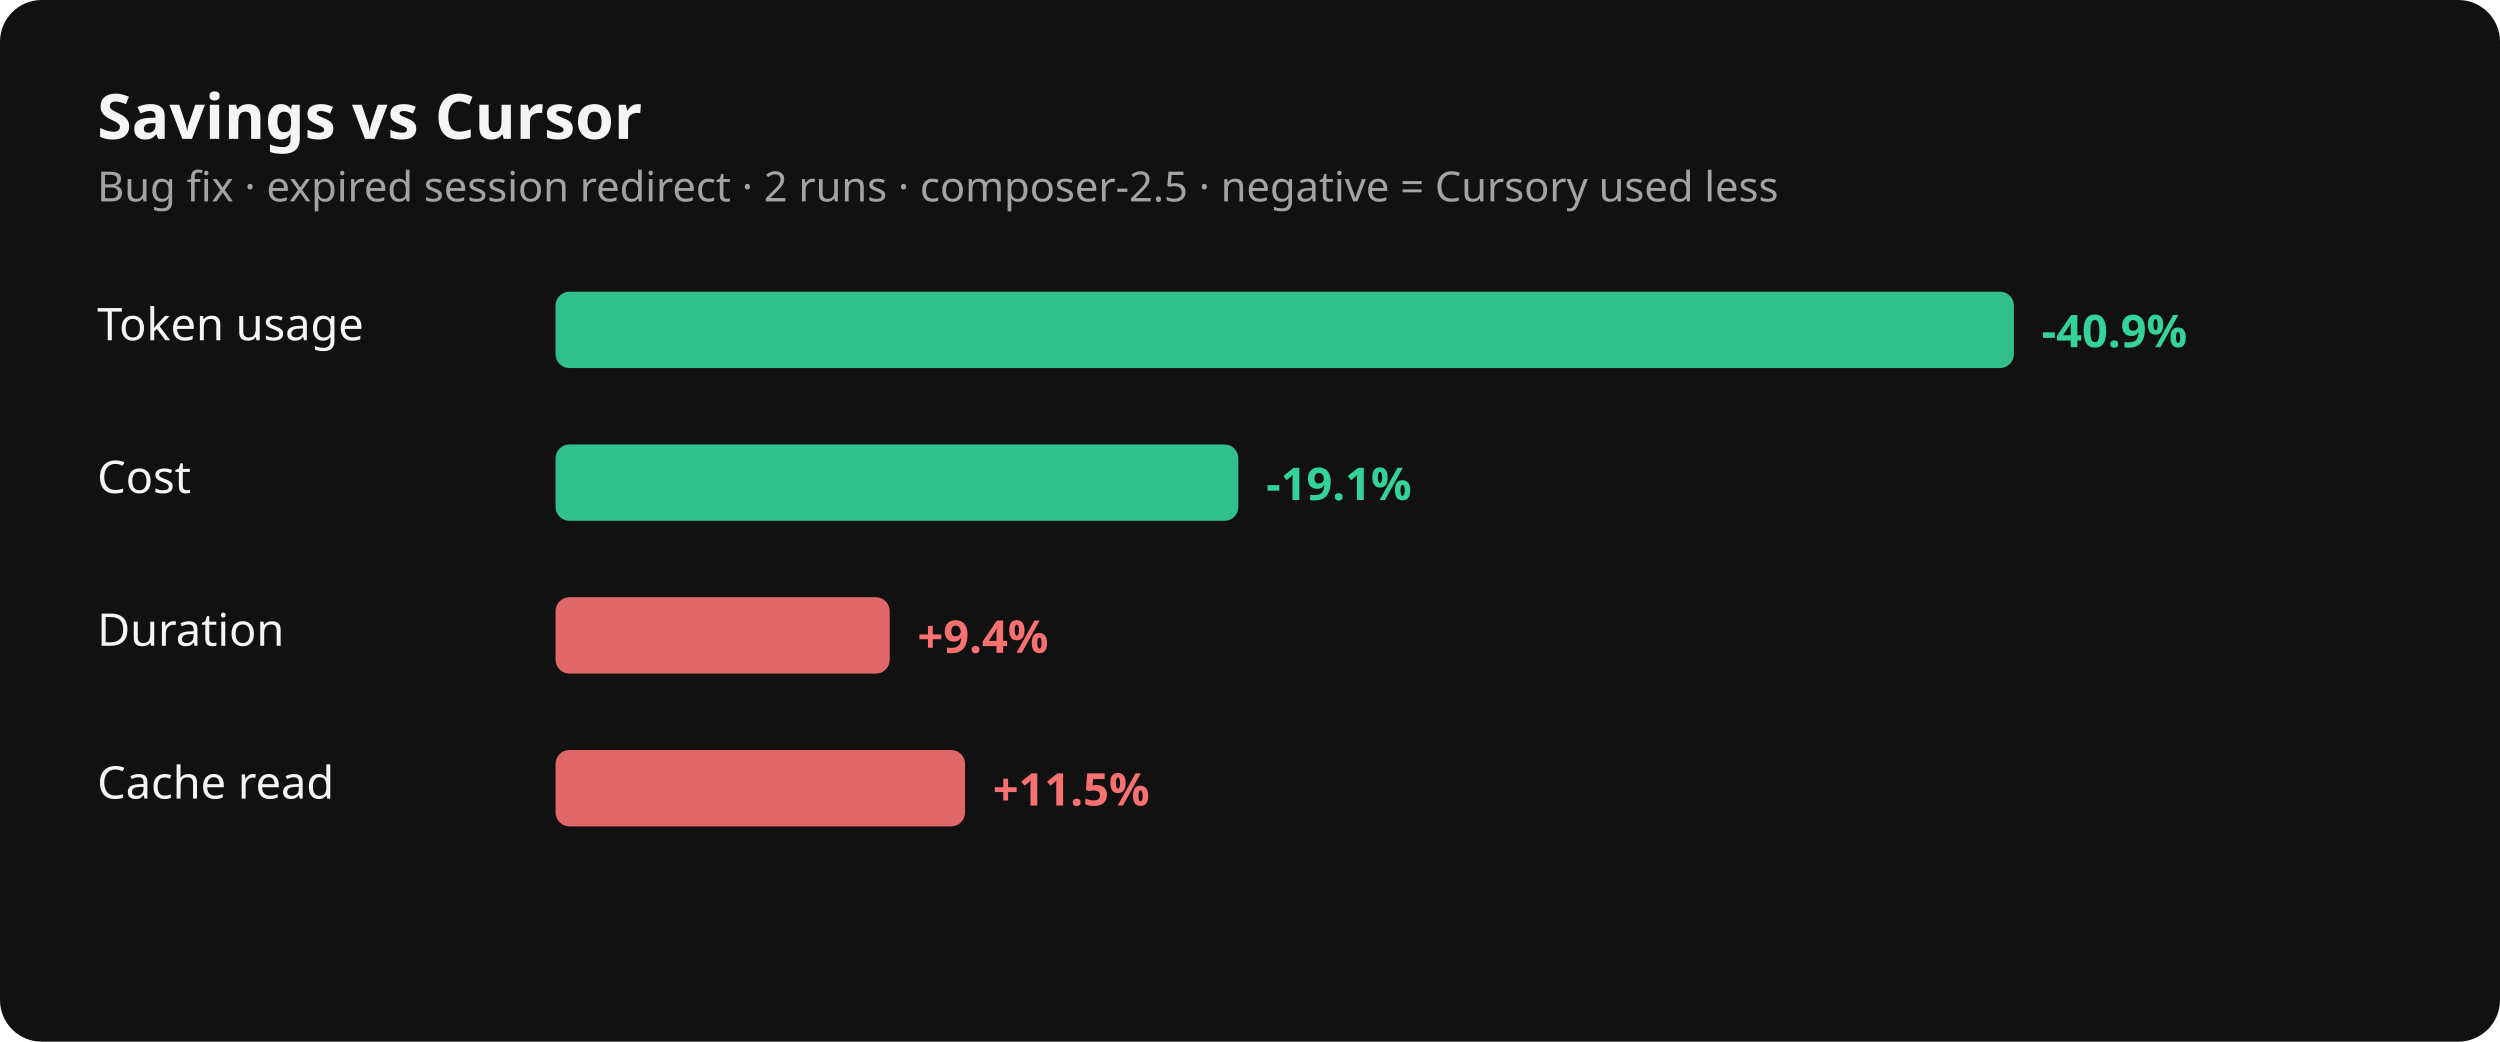
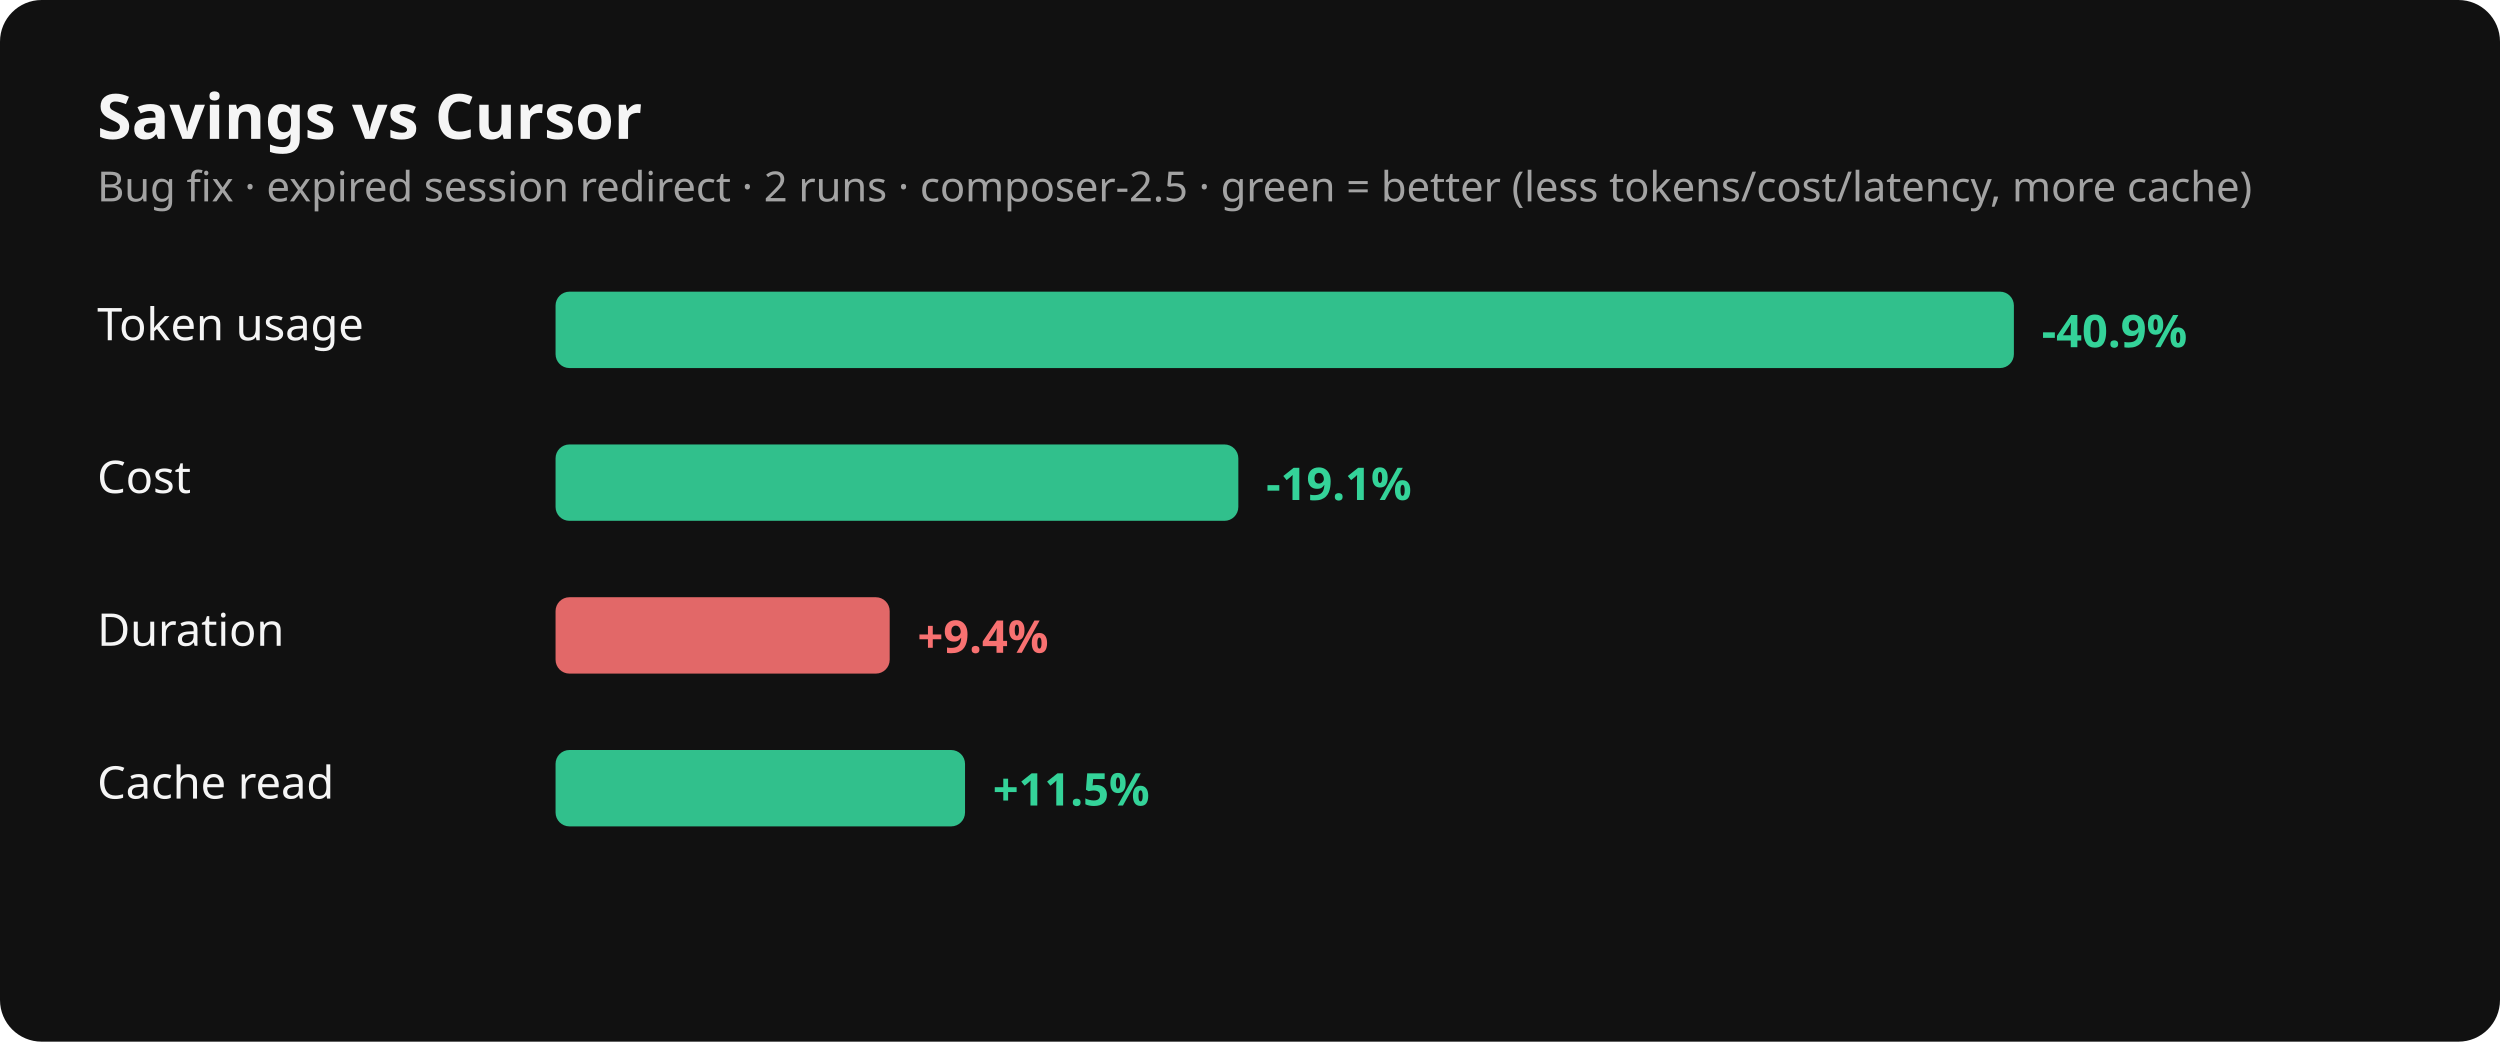
<svg xmlns="http://www.w3.org/2000/svg" width="720" height="300" viewBox="0 0 720 300" role="img" aria-label="Savings vs Cursor">
  <rect width="100%" height="100%" rx="12" fill="#111111" />
  <text x="28" y="40" font-size="18" font-weight="700" fill="#f5f5f5" font-family="ui-sans-serif, system-ui, sans-serif">Savings vs Cursor</text>
-   <text x="28" y="58" font-size="12" fill="#a3a3a3" font-family="ui-sans-serif, system-ui, sans-serif">Bug fix · expired session redirect · 2 runs · composer-2.5 · negative = Cursory used less</text>
+   <text x="28" y="58" font-size="12" fill="#a3a3a3" font-family="ui-sans-serif, system-ui, sans-serif">Bug fix · expired session redirect · 2 runs · composer-2.5 · green = better (less tokens/cost/latency, more cache)</text>
  <text x="28" y="98" font-size="13" fill="#f5f5f5" font-family="ui-sans-serif, system-ui, sans-serif">Token usage</text>
  <rect x="160" y="84" width="420" height="22" rx="4" fill="#34d399" opacity="0.9" />
  <text x="588" y="100" font-size="13" font-weight="700" fill="#34d399" font-family="ui-sans-serif, system-ui, sans-serif">-40.9%</text>
  <text x="28" y="142" font-size="13" fill="#f5f5f5" font-family="ui-sans-serif, system-ui, sans-serif">Cost</text>
  <rect x="160" y="128" width="196.641" height="22" rx="4" fill="#34d399" opacity="0.9" />
  <text x="364.641" y="144" font-size="13" font-weight="700" fill="#34d399" font-family="ui-sans-serif, system-ui, sans-serif">-19.1%</text>
  <text x="28" y="186" font-size="13" fill="#f5f5f5" font-family="ui-sans-serif, system-ui, sans-serif">Duration</text>
  <rect x="160" y="172" width="96.235" height="22" rx="4" fill="#f87171" opacity="0.9" />
  <text x="264.235" y="188" font-size="13" font-weight="700" fill="#f87171" font-family="ui-sans-serif, system-ui, sans-serif">+9.4%</text>
  <text x="28" y="230" font-size="13" fill="#f5f5f5" font-family="ui-sans-serif, system-ui, sans-serif">Cache read</text>
-   <rect x="160" y="216" width="117.929" height="22" rx="4" fill="#f87171" opacity="0.9" />
-   <text x="285.929" y="232" font-size="13" font-weight="700" fill="#f87171" font-family="ui-sans-serif, system-ui, sans-serif">+11.5%</text>
+   <rect x="160" y="216" width="117.929" height="22" rx="4" fill="#34d399" opacity="0.9" />
+   <text x="285.929" y="232" font-size="13" font-weight="700" fill="#34d399" font-family="ui-sans-serif, system-ui, sans-serif">+11.5%</text>
</svg>
